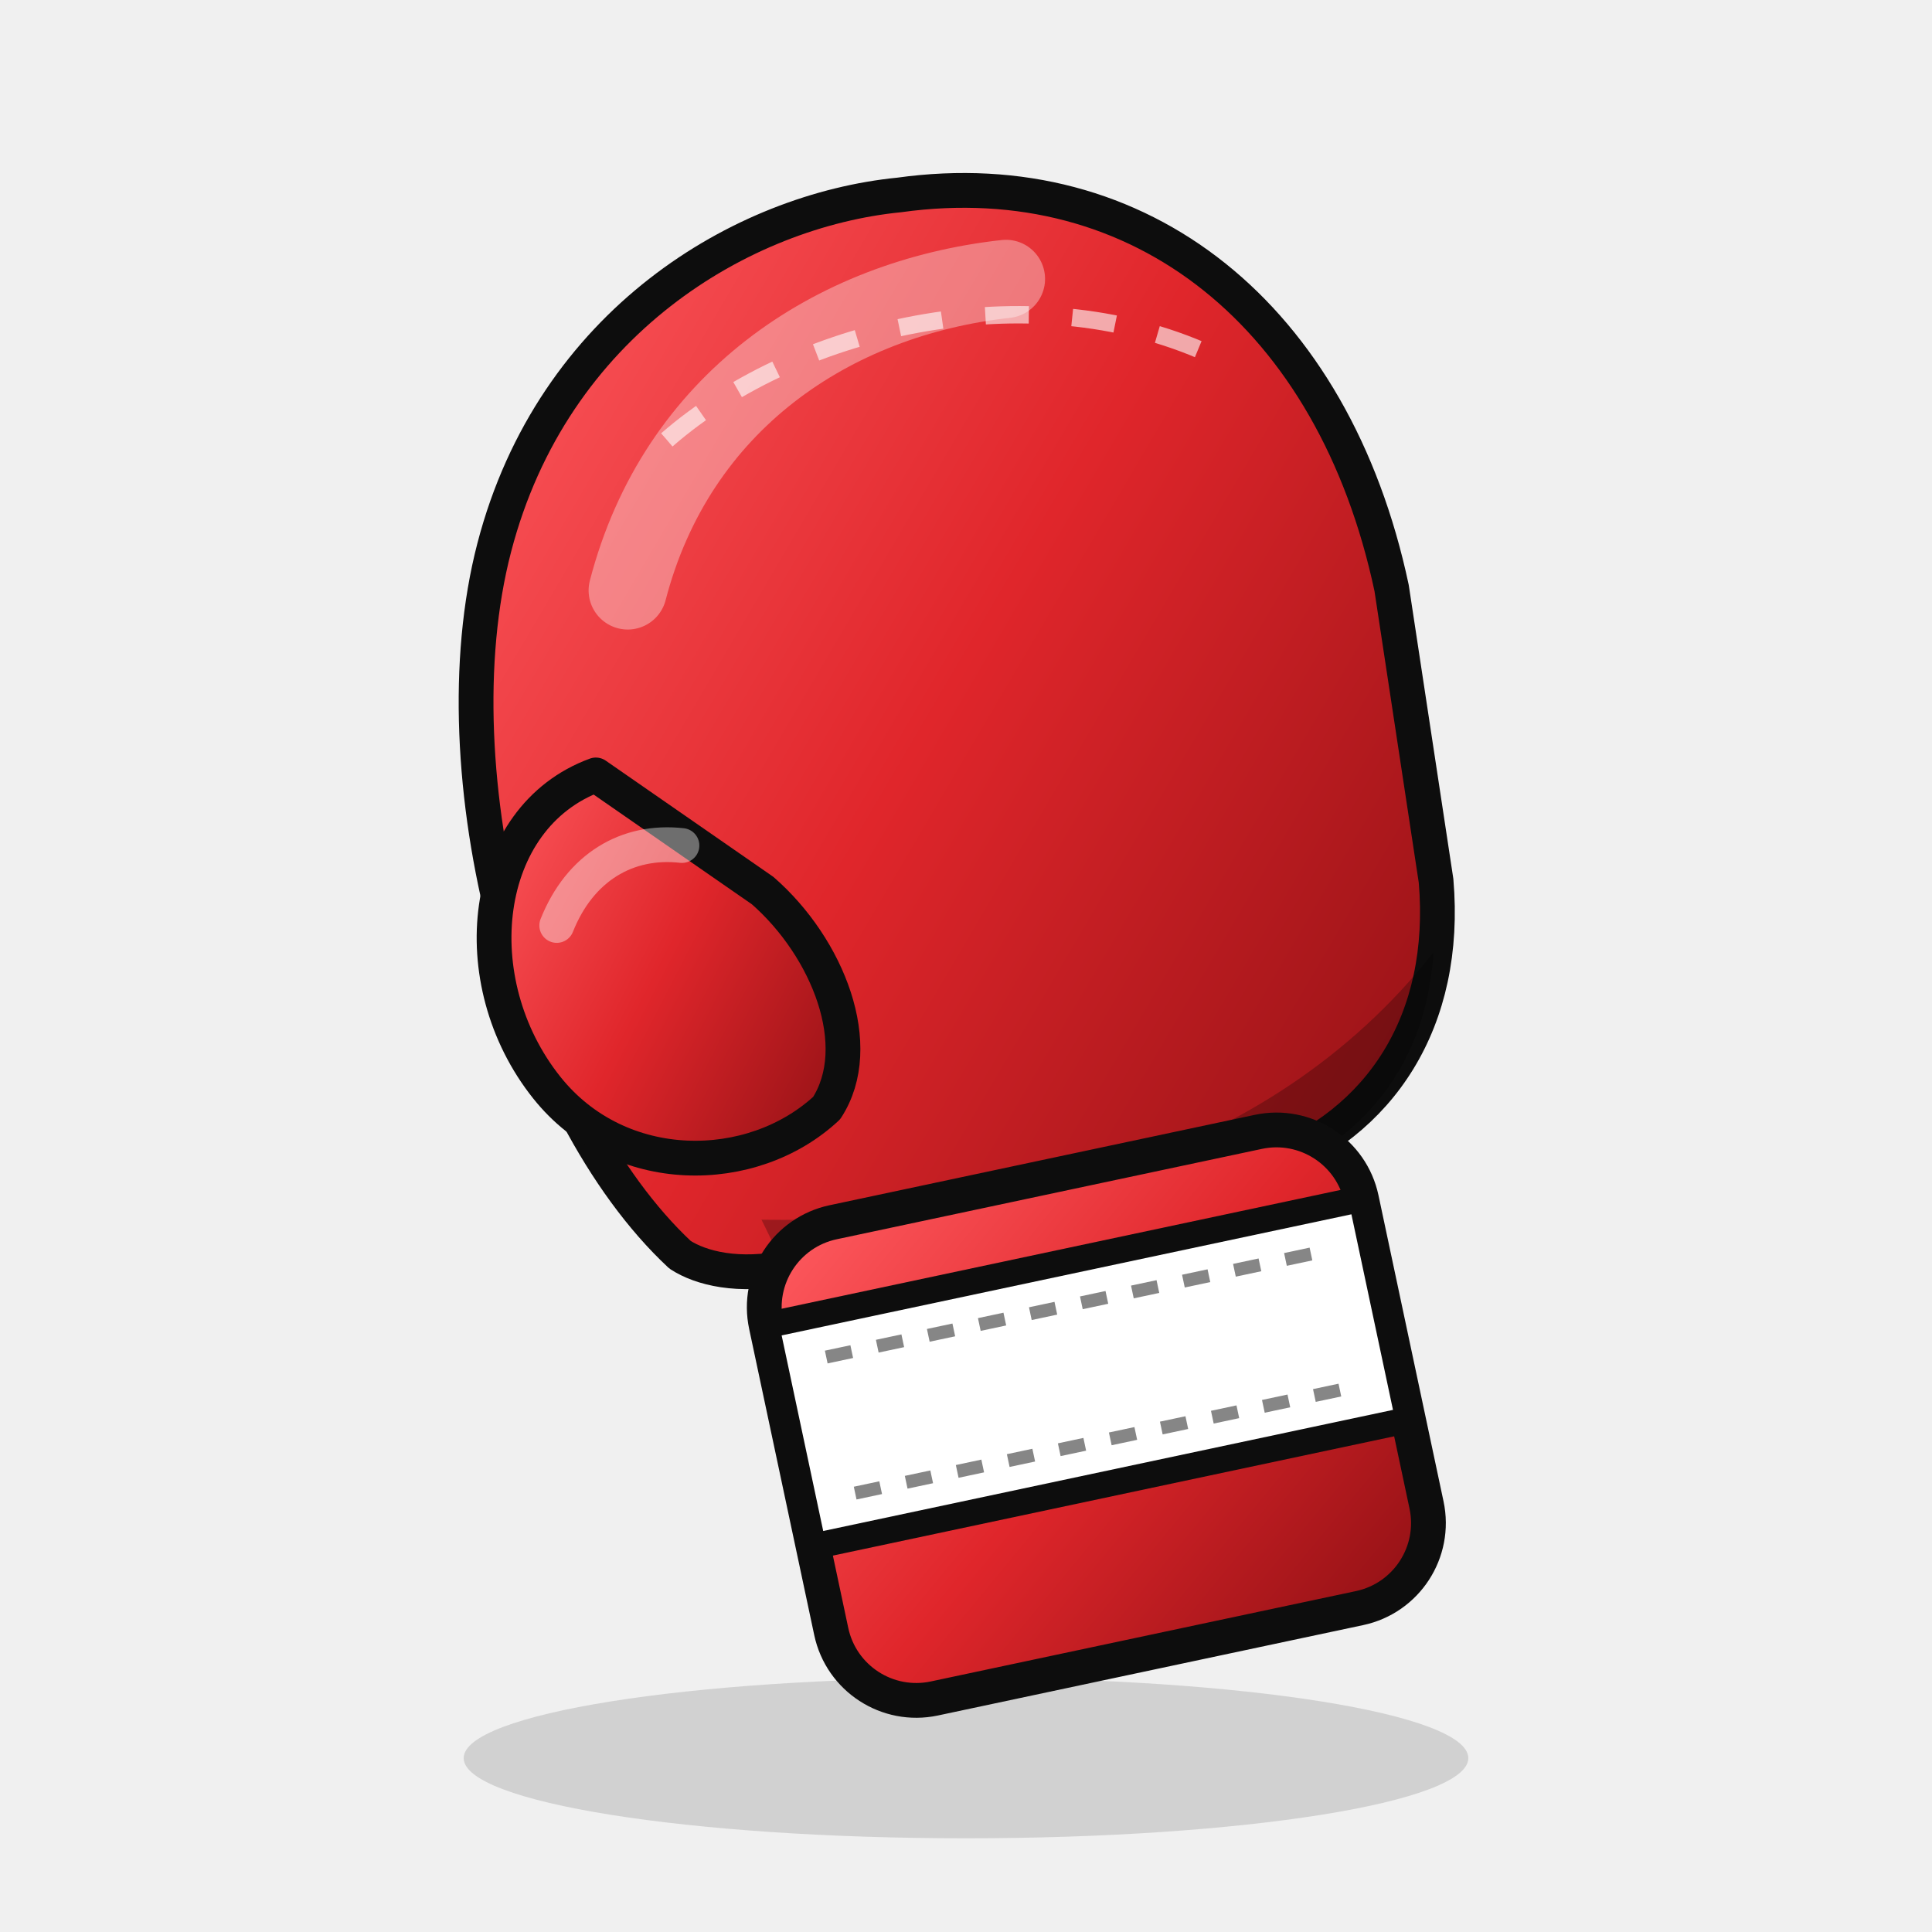
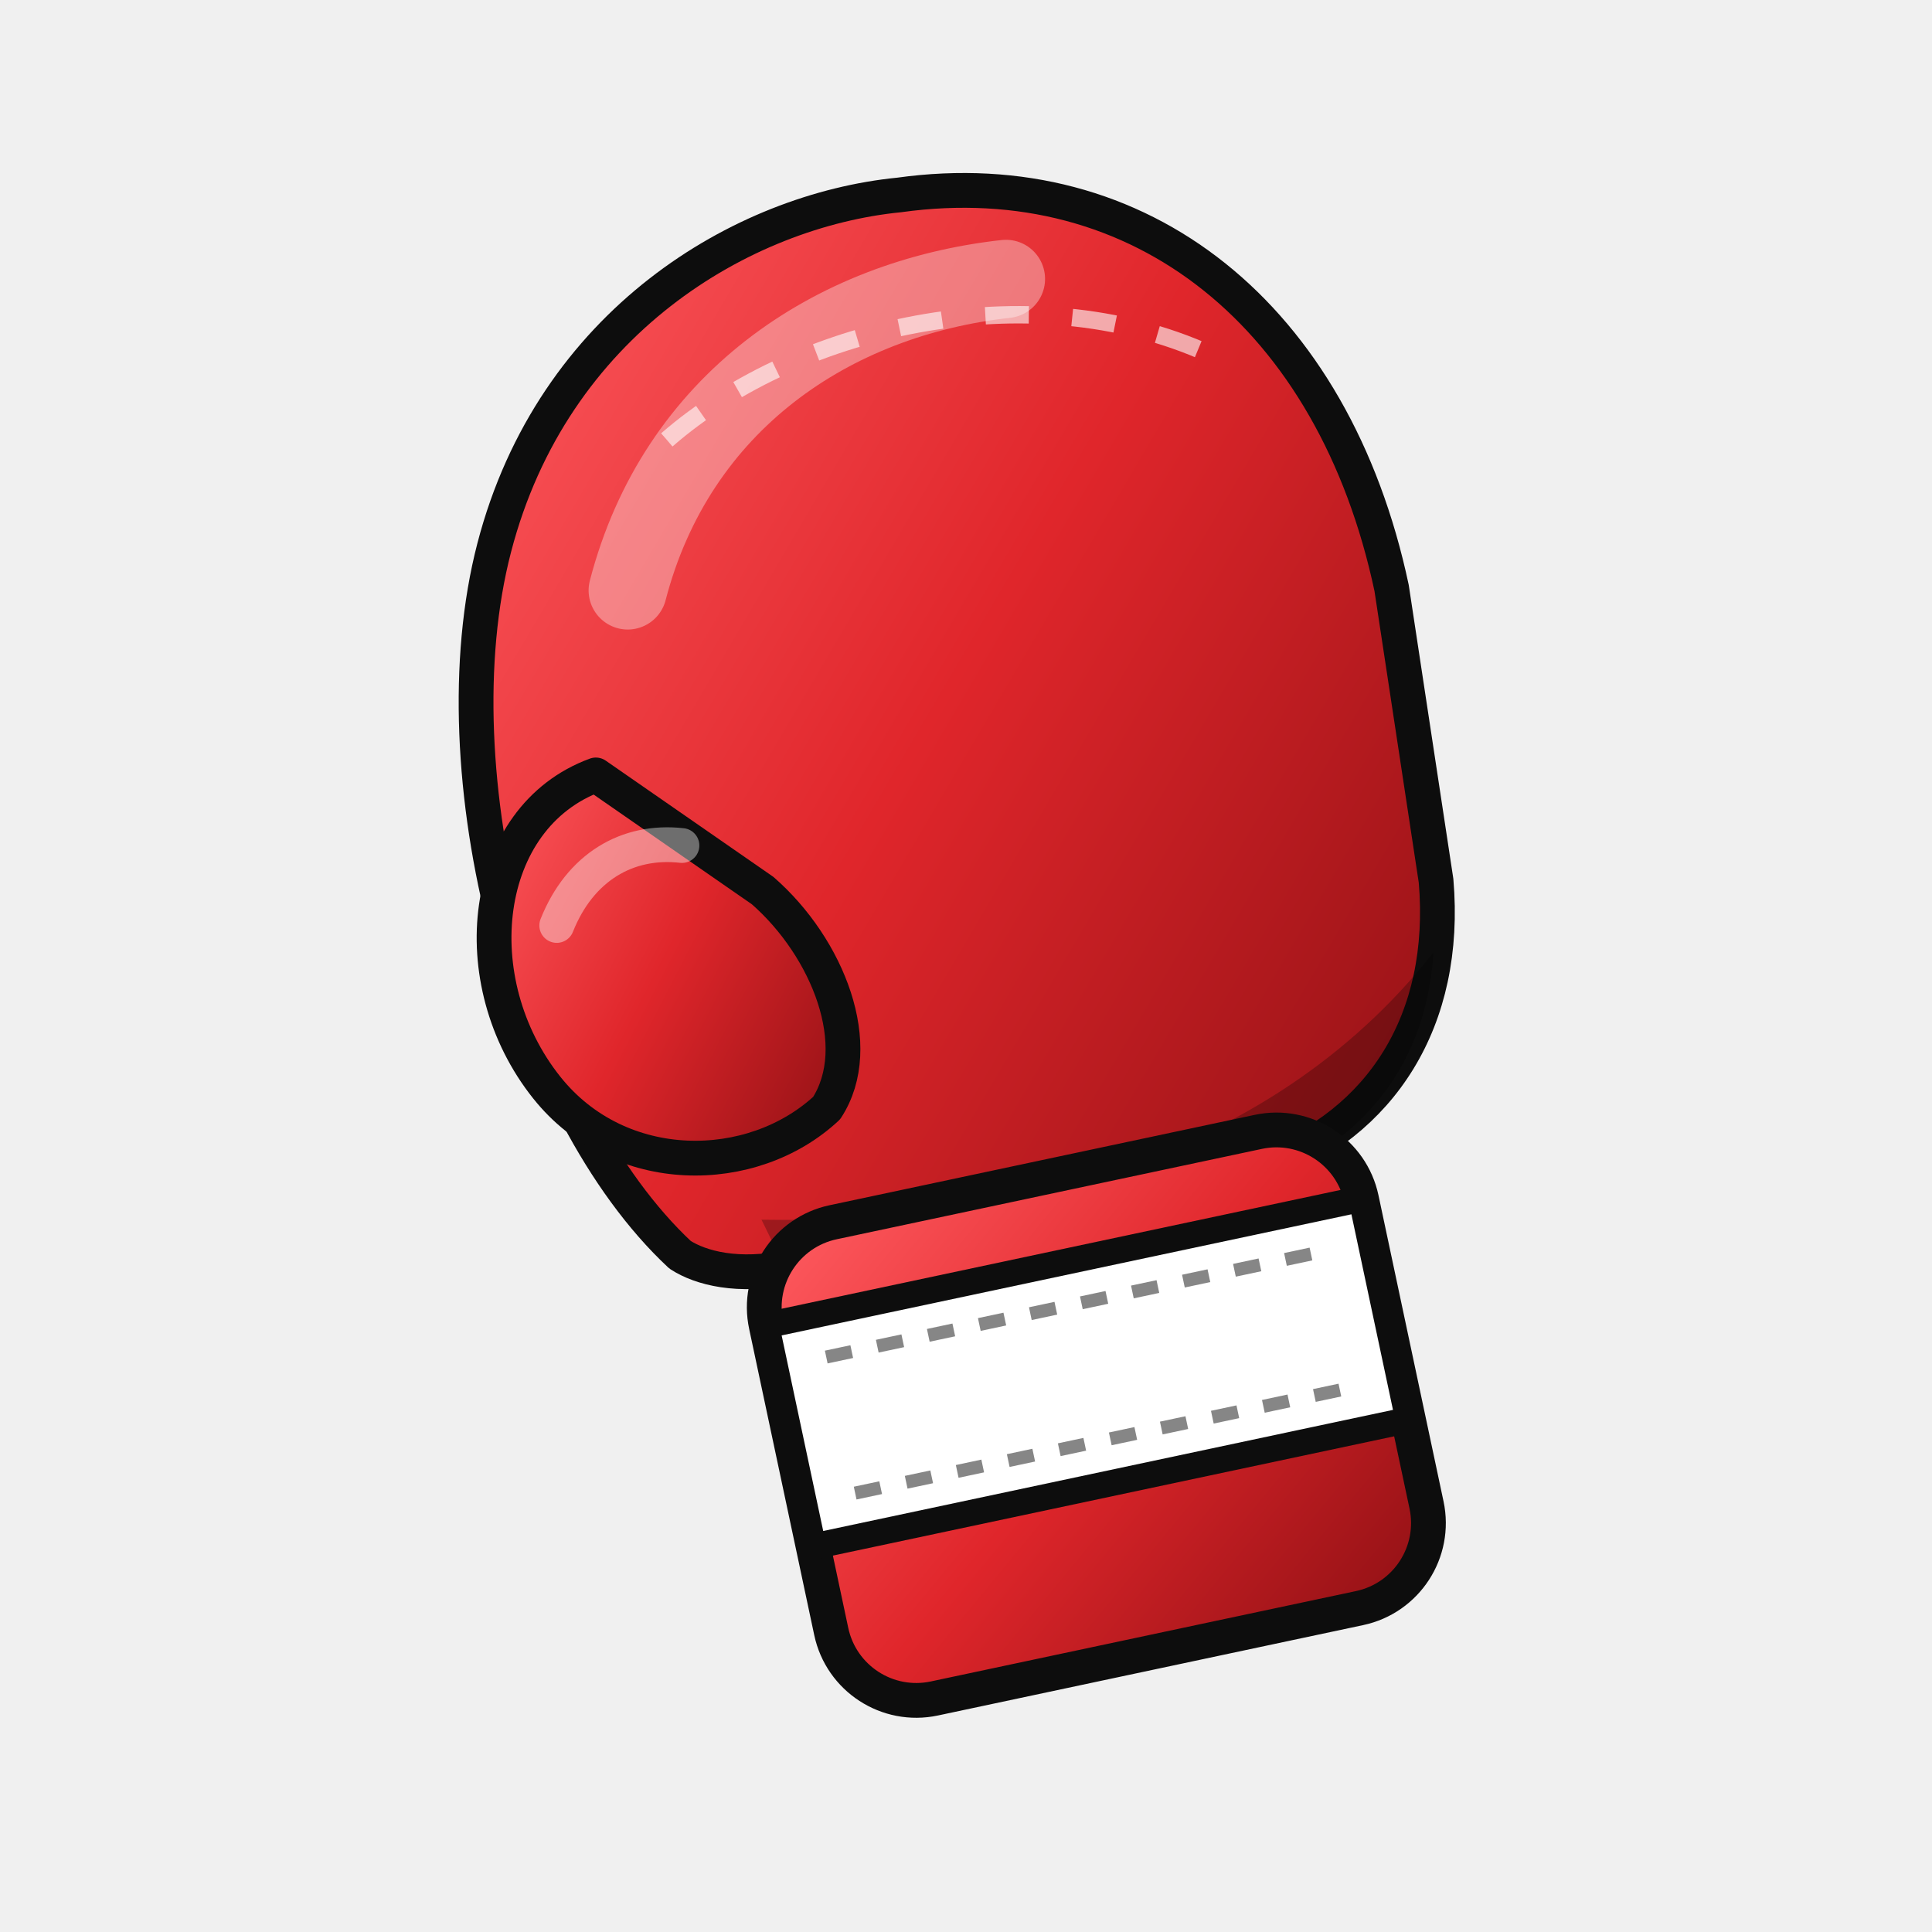
<svg xmlns="http://www.w3.org/2000/svg" viewBox="0 0 200 200" width="200" height="200" aria-hidden="true">
  <defs>
    <linearGradient id="gm" x1="0" y1="0" x2="1" y2="1">
      <stop offset="0" stop-color="#ff5c61" />
      <stop offset="0.5" stop-color="#e0262b" />
      <stop offset="1" stop-color="#8f1014" />
    </linearGradient>
    <linearGradient id="gmv" x1="0" y1="0" x2="0" y2="1">
      <stop offset="0" stop-color="#ff5c61" />
      <stop offset="1" stop-color="#8f1014" />
    </linearGradient>
    <linearGradient id="gk" x1="0" y1="0" x2="1" y2="1">
      <stop offset="0" stop-color="#4a4a4a" />
      <stop offset="0.5" stop-color="#262626" />
      <stop offset="1" stop-color="#111" />
    </linearGradient>
    <linearGradient id="gs" x1="0" y1="0" x2="0" y2="1">
      <stop offset="0" stop-color="#fafafa" />
      <stop offset="0.45" stop-color="#9a9a9a" />
      <stop offset="0.55" stop-color="#7d7d7d" />
      <stop offset="1" stop-color="#dcdcdc" />
    </linearGradient>
    <linearGradient id="gsh" x1="0" y1="0" x2="1" y2="0">
      <stop offset="0" stop-color="#fafafa" />
      <stop offset="0.45" stop-color="#9a9a9a" />
      <stop offset="0.55" stop-color="#7d7d7d" />
      <stop offset="1" stop-color="#dcdcdc" />
    </linearGradient>
    <linearGradient id="gw" x1="0" y1="0" x2="1" y2="1">
      <stop offset="0" stop-color="#ffffff" />
      <stop offset="1" stop-color="#d4d4d0" />
    </linearGradient>
    <linearGradient id="gwood" x1="0" y1="0" x2="0" y2="1">
      <stop offset="0" stop-color="#d9a470" />
      <stop offset="1" stop-color="#9a6436" />
    </linearGradient>
    <linearGradient id="gy" x1="0" y1="0" x2="1" y2="1">
      <stop offset="0" stop-color="#f2ff7a" />
      <stop offset="0.5" stop-color="#d4ee26" />
      <stop offset="1" stop-color="#94ad00" />
    </linearGradient>
    <filter id="sh" x="-20%" y="-20%" width="140%" height="150%">
      <feDropShadow dx="0" dy="7" stdDeviation="5" flood-color="#000" flood-opacity="0.35" />
    </filter>
  </defs>
-   <ellipse cx="100" cy="182" rx="52" ry="8.3" fill="#0d0d0d" opacity="0.14" />
  <g transform="translate(100 96) rotate(-12) scale(0.9)">
    <g transform="translate(-60 -88)">
      <path d="M20 118C6 98 4 58 16 34 28 10 52 2 70 4c28 2 46 24 46 56l-2 34c-2 16-12 26-26 28H32c-6 0-10-2-12-4z" fill="url(#gm)" stroke="#0d0d0d" stroke-width="4" stroke-linejoin="round" stroke-linecap="round" />
      <path d="M30 116c26 6 58 6 82-14-4 14-14 20-26 22H32z" fill="#000" opacity="0.25" />
      <path d="M38 26c18-10 46-10 64 4" fill="none" stroke="#fff" stroke-width="2" stroke-dasharray="5 5" opacity="0.6" />
      <path d="M30 42c10-20 30-28 50-26" fill="none" stroke="#fff" stroke-width="9" stroke-linecap="round" opacity="0.35" />
      <path d="M22 62C8 64 2 82 9 96c6 12 21 15 31 9 6-6 4-18-2-26z" fill="url(#gm)" stroke="#0d0d0d" stroke-width="4" stroke-linejoin="round" stroke-linecap="round" />
      <path d="M14 78c4-6 10-8 16-6" fill="none" stroke="#fff" stroke-width="4" stroke-linecap="round" opacity="0.4" />
      <rect x="28" y="118" width="70" height="56" rx="10" fill="url(#gm)" stroke="#0d0d0d" stroke-width="4" stroke-linejoin="round" stroke-linecap="round" />
      <rect x="28" y="128" width="70" height="26" fill="#fff" stroke="#0d0d0d" stroke-width="3" stroke-linejoin="round" stroke-linecap="round" />
      <path d="M34 133h58M34 149h58" stroke="#0d0d0d" stroke-width="1.5" stroke-dasharray="3 3" opacity="0.5" />
    </g>
  </g>
</svg>
